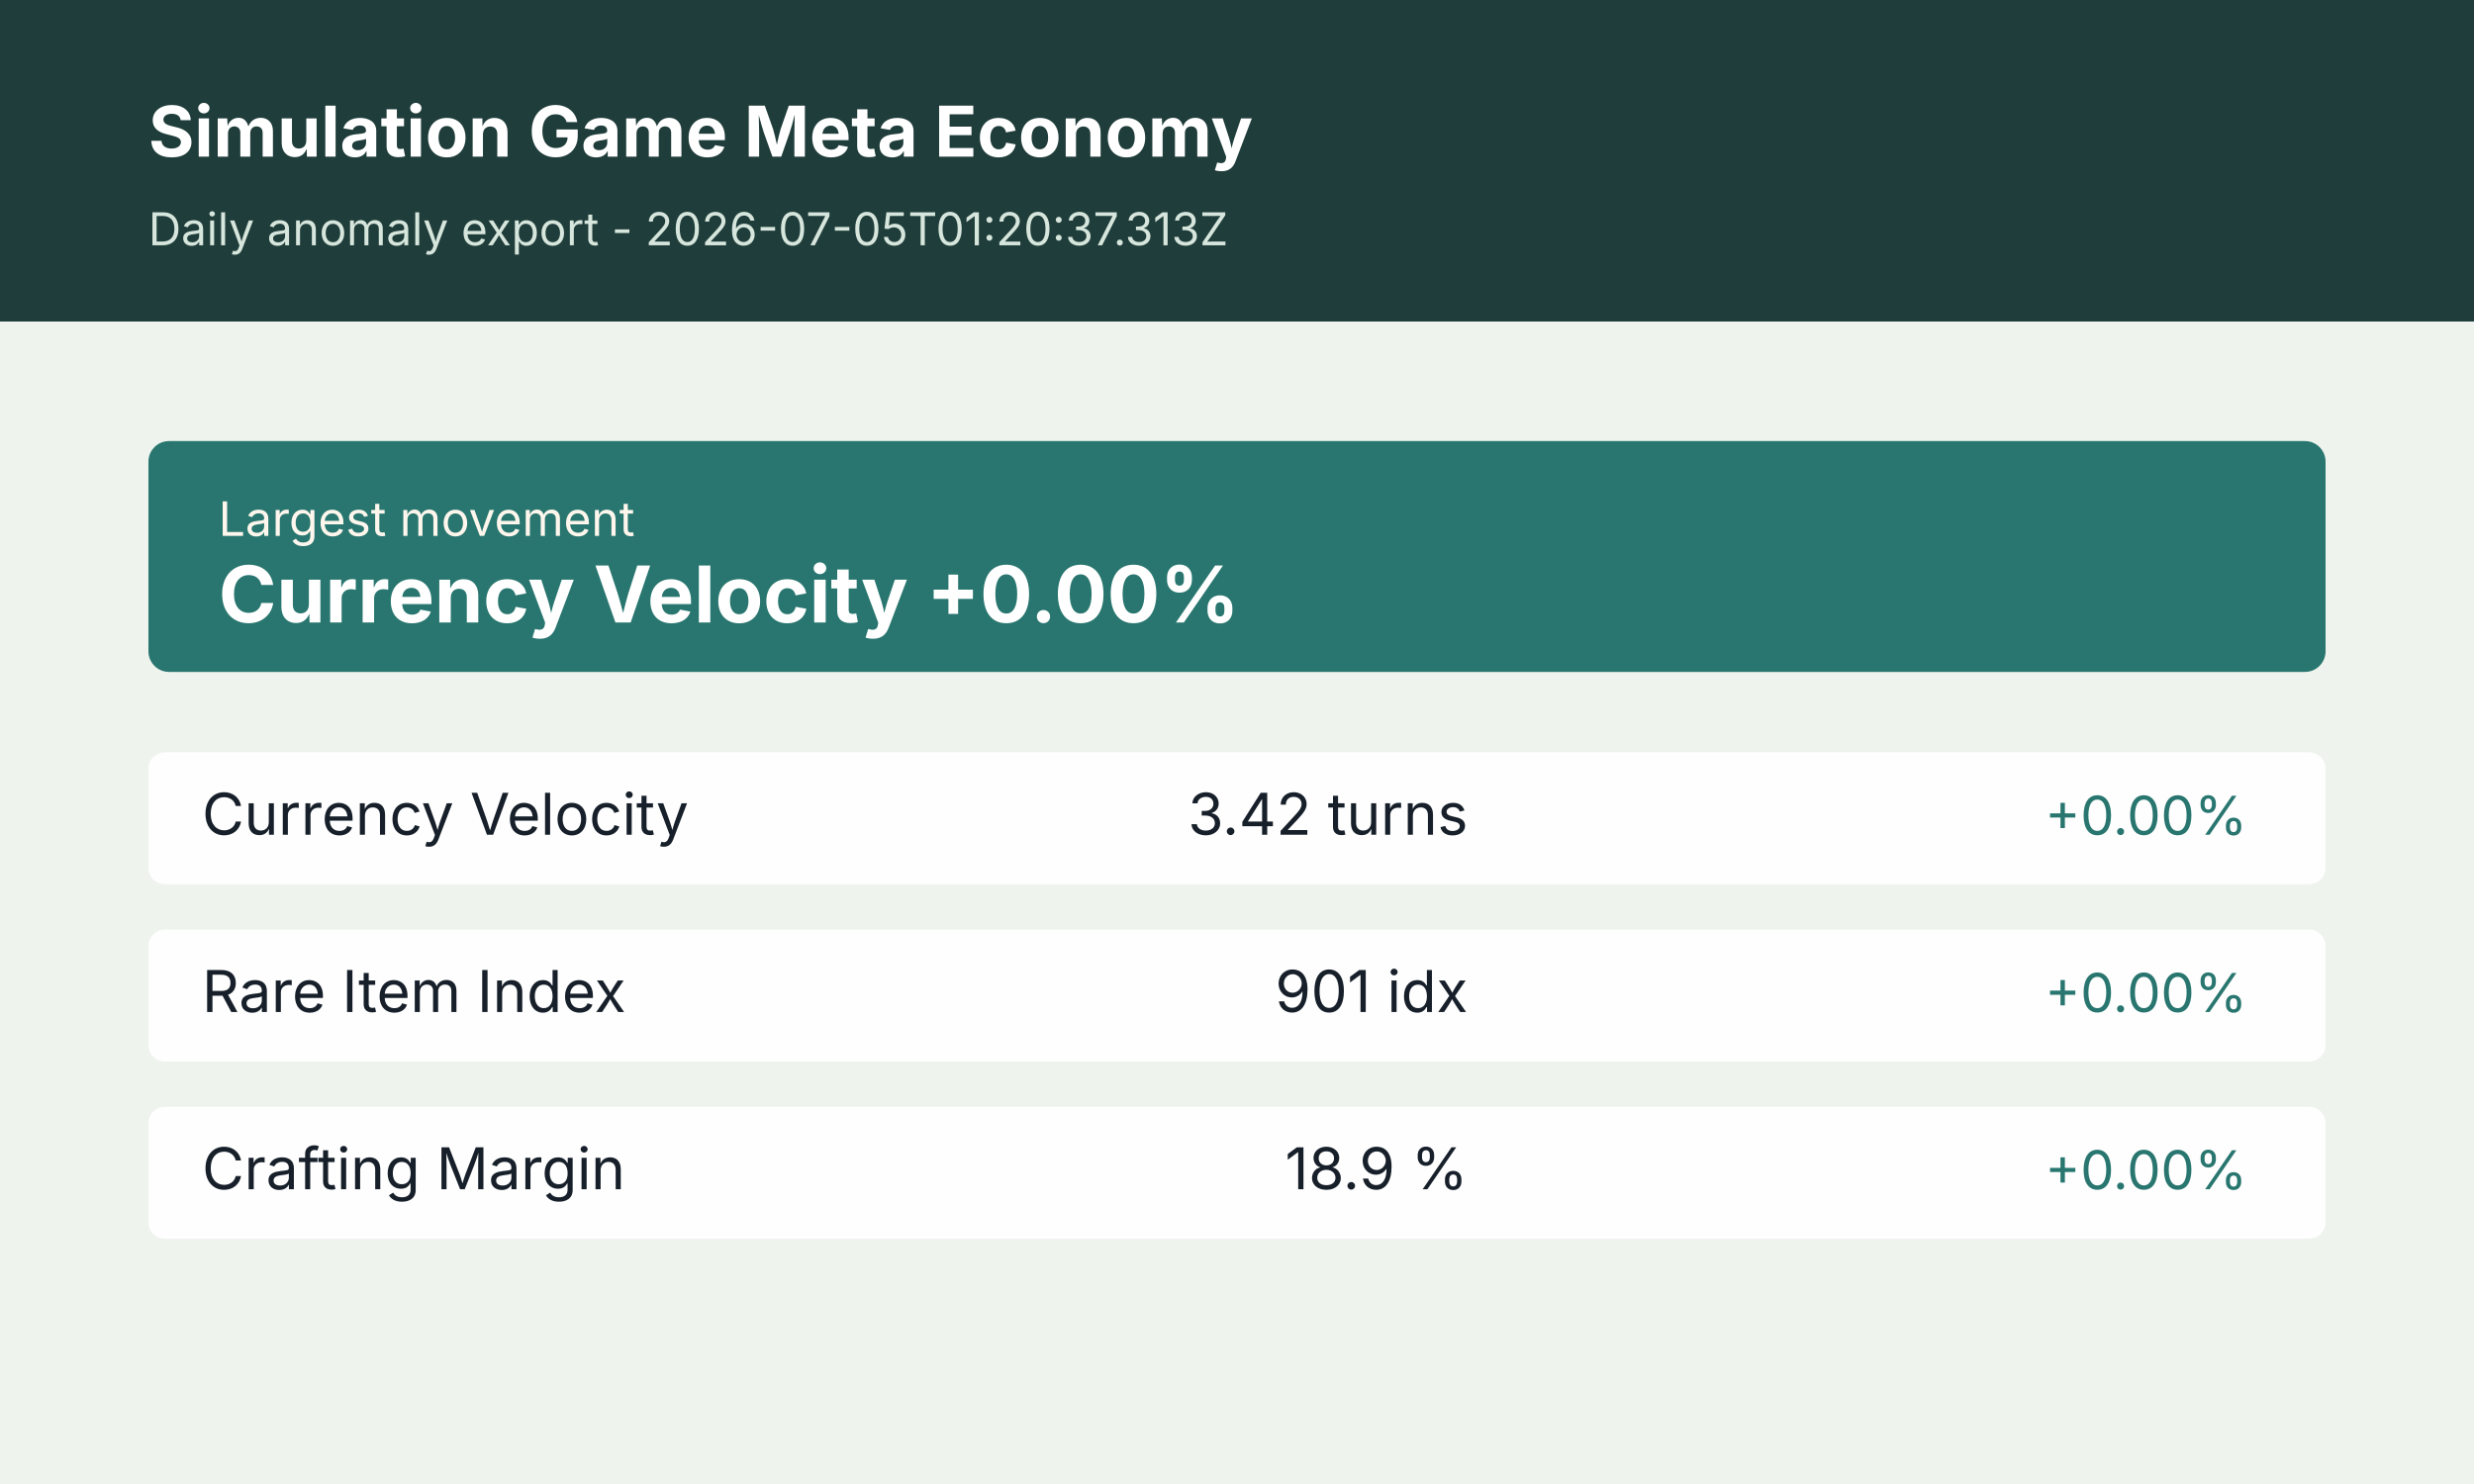
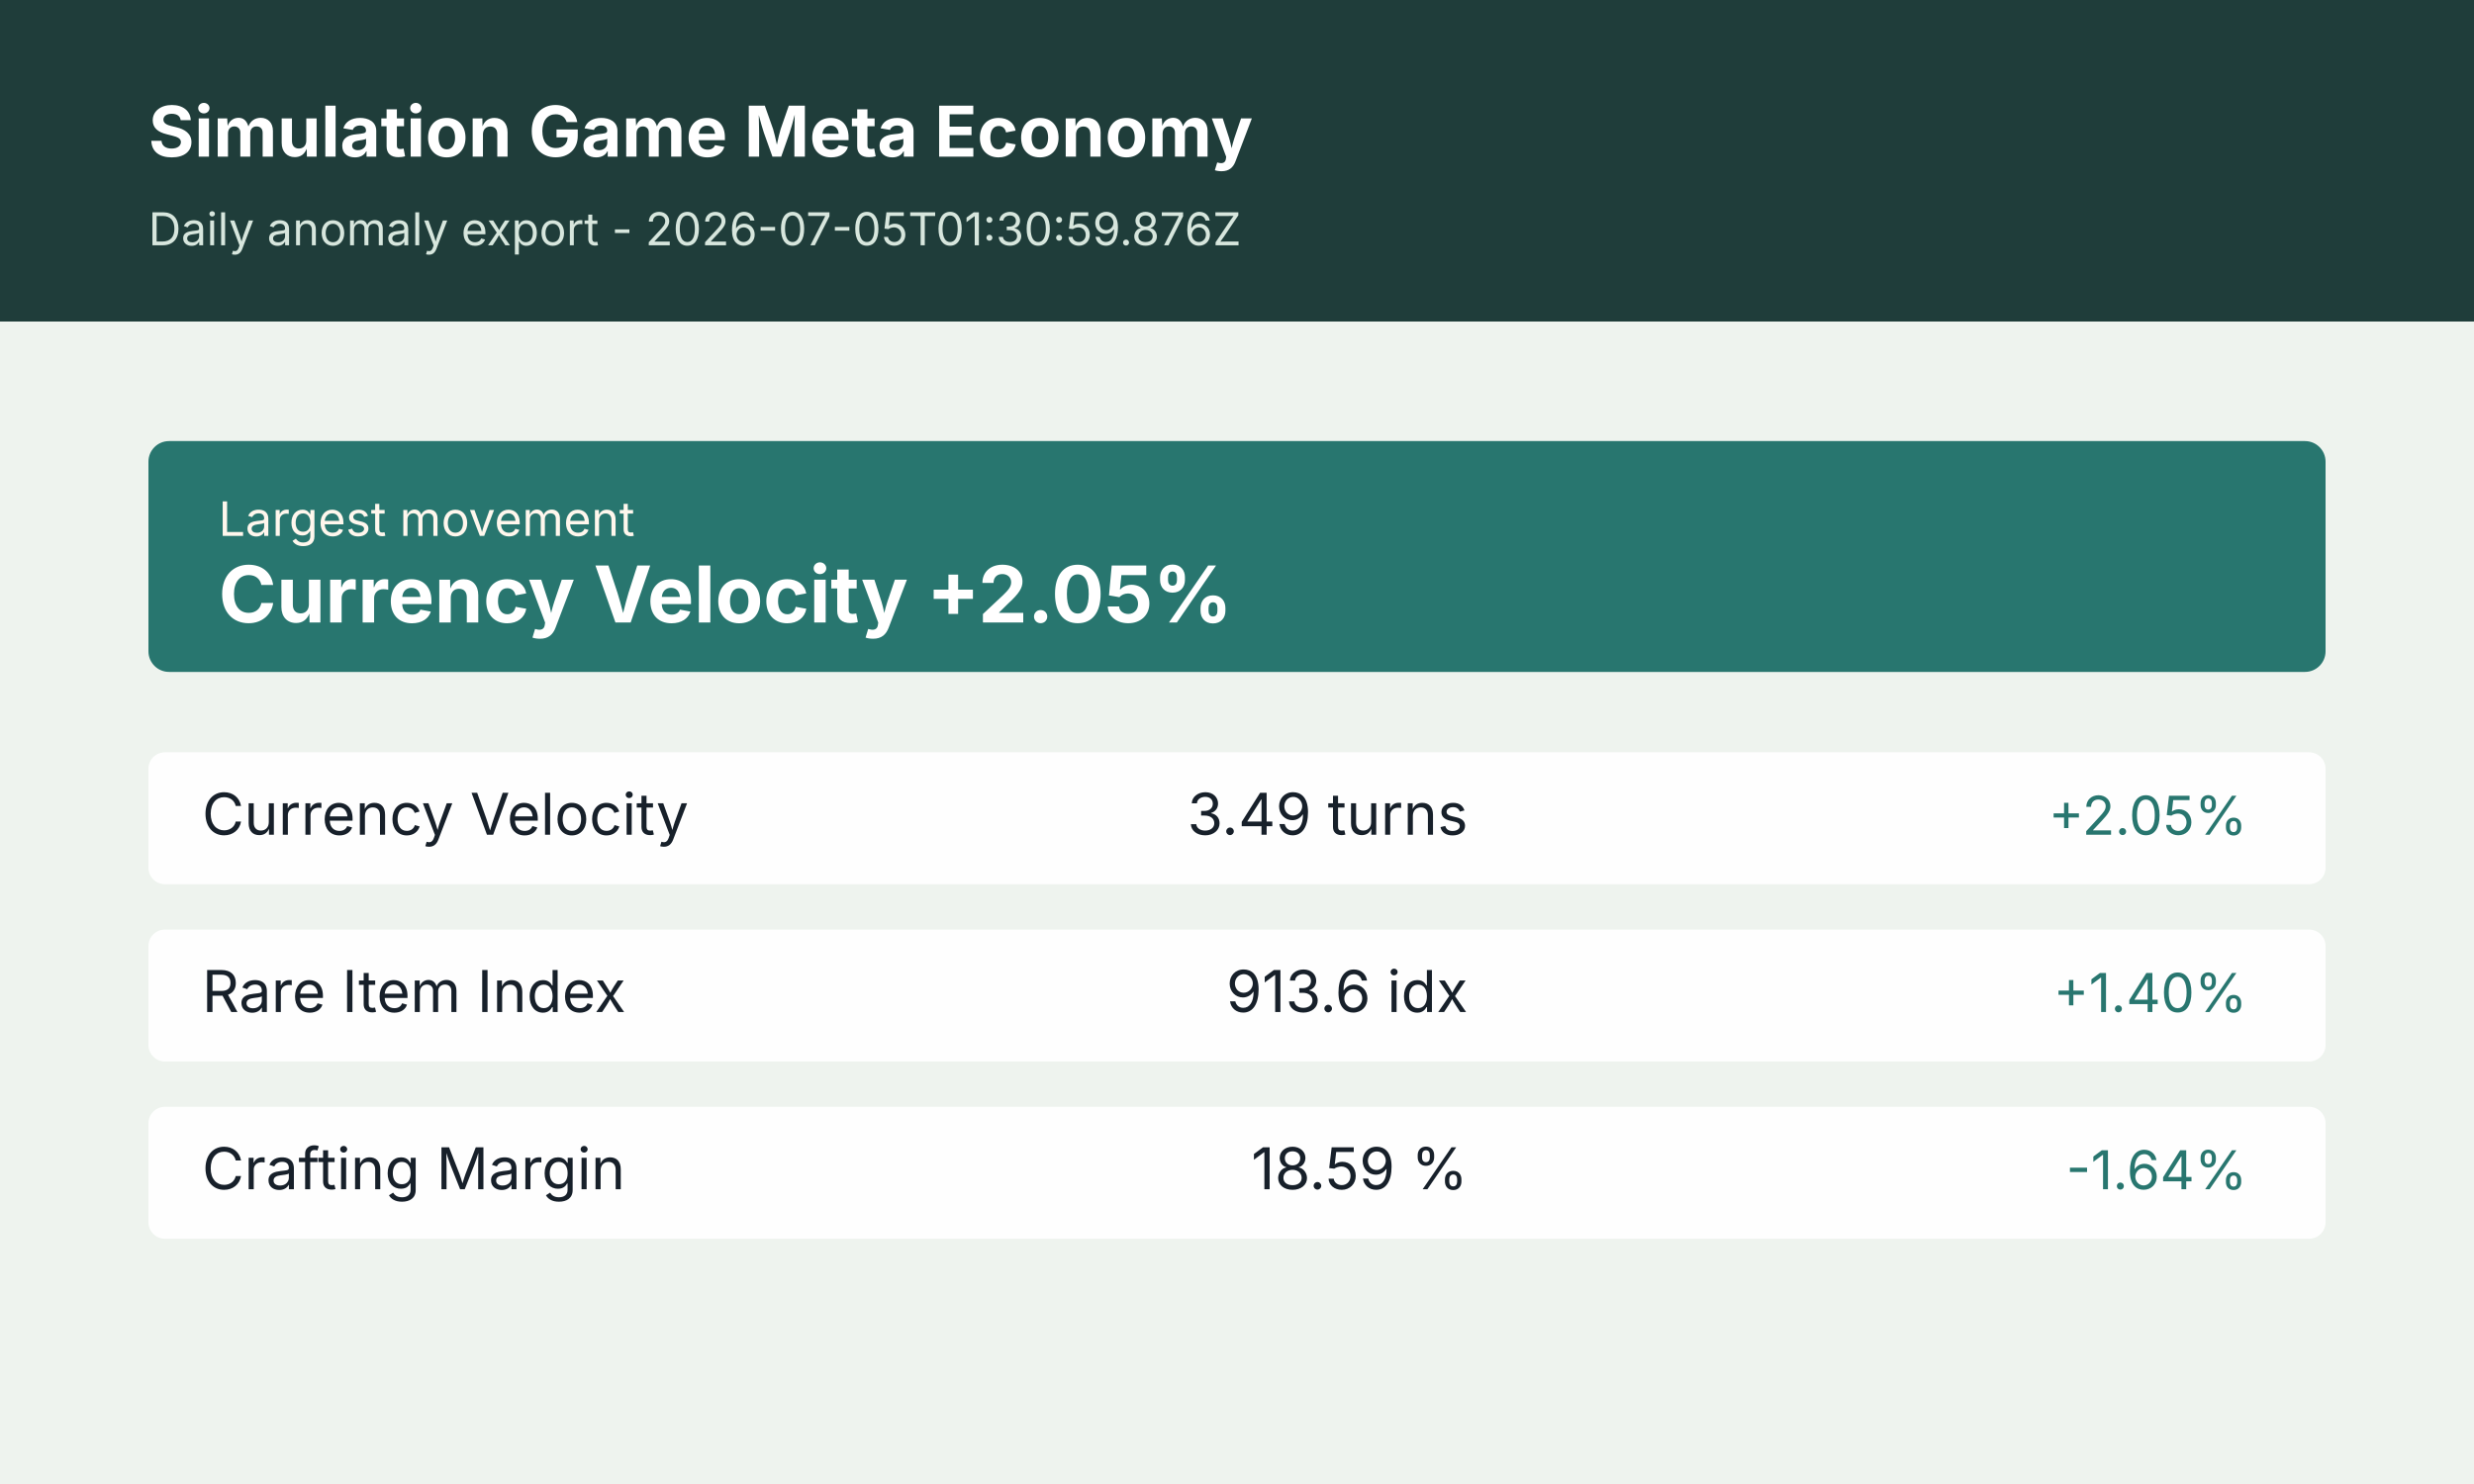
<svg xmlns="http://www.w3.org/2000/svg" width="1200" height="720" viewBox="0 0 1200 720" role="img" aria-label="Simulation Game Meta Economy anomaly summary">
  <rect width="1200" height="720" fill="#f4f7f2" />
  <rect x="0" y="0" width="1200" height="156" fill="#1f3d3a" />
  <rect x="0" y="156" width="1200" height="564" fill="#eef3ee" />
  <text x="72" y="76" font-size="34" font-weight="700" font-family="Inter, Arial, sans-serif" fill="#ffffff">Simulation Game Meta Economy</text>
-   <text x="72" y="119" font-size="22" font-family="Inter, Arial, sans-serif" fill="#d7e6dd">Daily anomaly export - 2026-07-05T01:20:37.313Z</text>
+   <text x="72" y="119" font-size="22" font-family="Inter, Arial, sans-serif" fill="#d7e6dd">Daily anomaly export - 2026-07-05T01:30:59.876Z</text>
  <g transform="translate(72 214)">
    <rect width="1056" height="112" rx="10" fill="#28766f" />
    <text x="34" y="46" font-size="23" font-family="Inter, Arial, sans-serif" fill="#fff7ed">Largest movement</text>
-     <text x="34" y="88" font-size="38" font-weight="700" font-family="Inter, Arial, sans-serif" fill="#ffffff">Currency Velocity +0.00%</text>
+     <text x="34" y="88" font-size="38" font-weight="700" font-family="Inter, Arial, sans-serif" fill="#ffffff">Currency Velocity +2.05%</text>
  </g>
  <g transform="translate(72 365)">
    <rect width="1056" height="64" rx="8" fill="#ffffff" opacity="0.94" />
    <text x="26" y="40" font-size="28" font-family="Inter, Arial, sans-serif" fill="#17202a">Currency Velocity</text>
-     <text x="640" y="40" font-size="28" font-family="Inter, Arial, sans-serif" fill="#17202a" text-anchor="end">3.42 turns</text>
-     <text x="1018" y="40" font-size="26" font-family="Inter, Arial, sans-serif" fill="#28766f" text-anchor="end">+0.00%</text>
+     <text x="640" y="40" font-size="28" font-family="Inter, Arial, sans-serif" fill="#17202a" text-anchor="end">3.49 turns</text>
+     <text x="1018" y="40" font-size="26" font-family="Inter, Arial, sans-serif" fill="#28766f" text-anchor="end">+2.05%</text>
  </g>
  <g transform="translate(72 451)">
    <rect width="1056" height="64" rx="8" fill="#ffffff" opacity="0.94" />
    <text x="26" y="40" font-size="28" font-family="Inter, Arial, sans-serif" fill="#17202a">Rare Item Index</text>
-     <text x="640" y="40" font-size="28" font-family="Inter, Arial, sans-serif" fill="#17202a" text-anchor="end">901 idx</text>
-     <text x="1018" y="40" font-size="26" font-family="Inter, Arial, sans-serif" fill="#28766f" text-anchor="end">+0.00%</text>
+     <text x="640" y="40" font-size="28" font-family="Inter, Arial, sans-serif" fill="#17202a" text-anchor="end">913.6 idx</text>
+     <text x="1018" y="40" font-size="26" font-family="Inter, Arial, sans-serif" fill="#28766f" text-anchor="end">+1.40%</text>
  </g>
  <g transform="translate(72 537)">
    <rect width="1056" height="64" rx="8" fill="#ffffff" opacity="0.94" />
    <text x="26" y="40" font-size="28" font-family="Inter, Arial, sans-serif" fill="#17202a">Crafting Margin</text>
-     <text x="640" y="40" font-size="28" font-family="Inter, Arial, sans-serif" fill="#17202a" text-anchor="end">18.9 %</text>
-     <text x="1018" y="40" font-size="26" font-family="Inter, Arial, sans-serif" fill="#28766f" text-anchor="end">+0.00%</text>
+     <text x="640" y="40" font-size="28" font-family="Inter, Arial, sans-serif" fill="#17202a" text-anchor="end">18.59 %</text>
+     <text x="1018" y="40" font-size="26" font-family="Inter, Arial, sans-serif" fill="#28766f" text-anchor="end">-1.64%</text>
  </g>
</svg>
